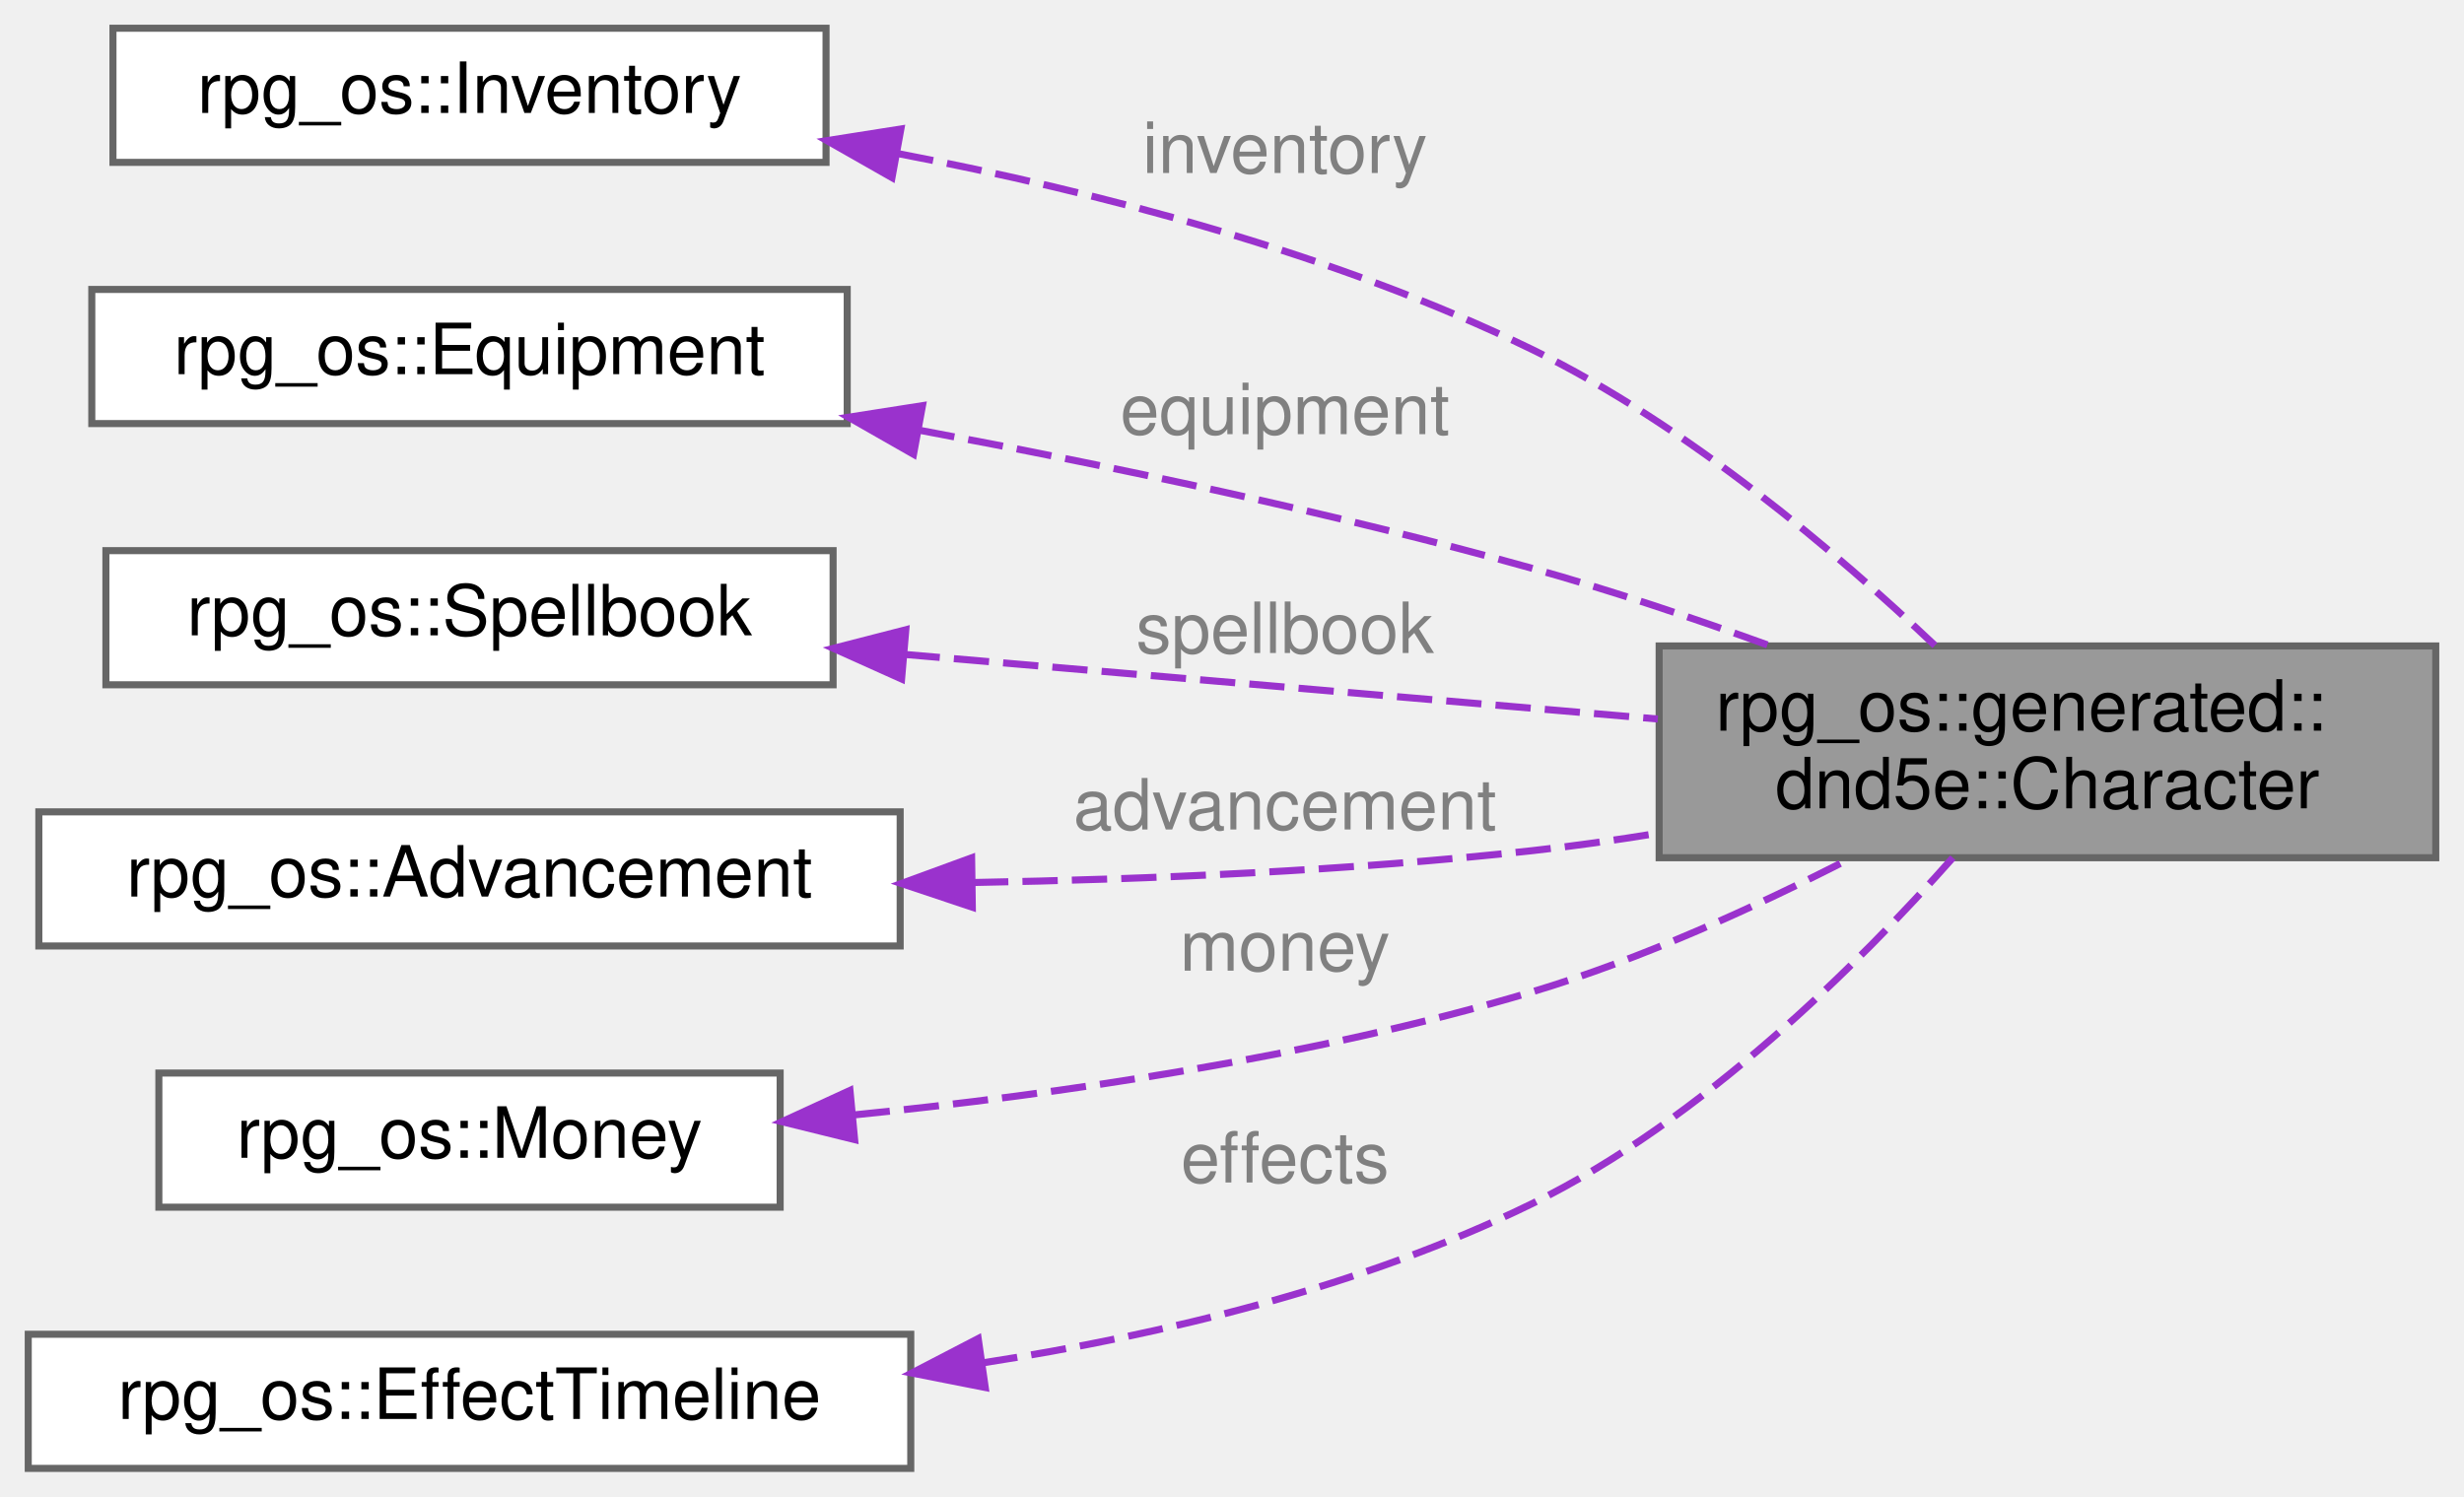
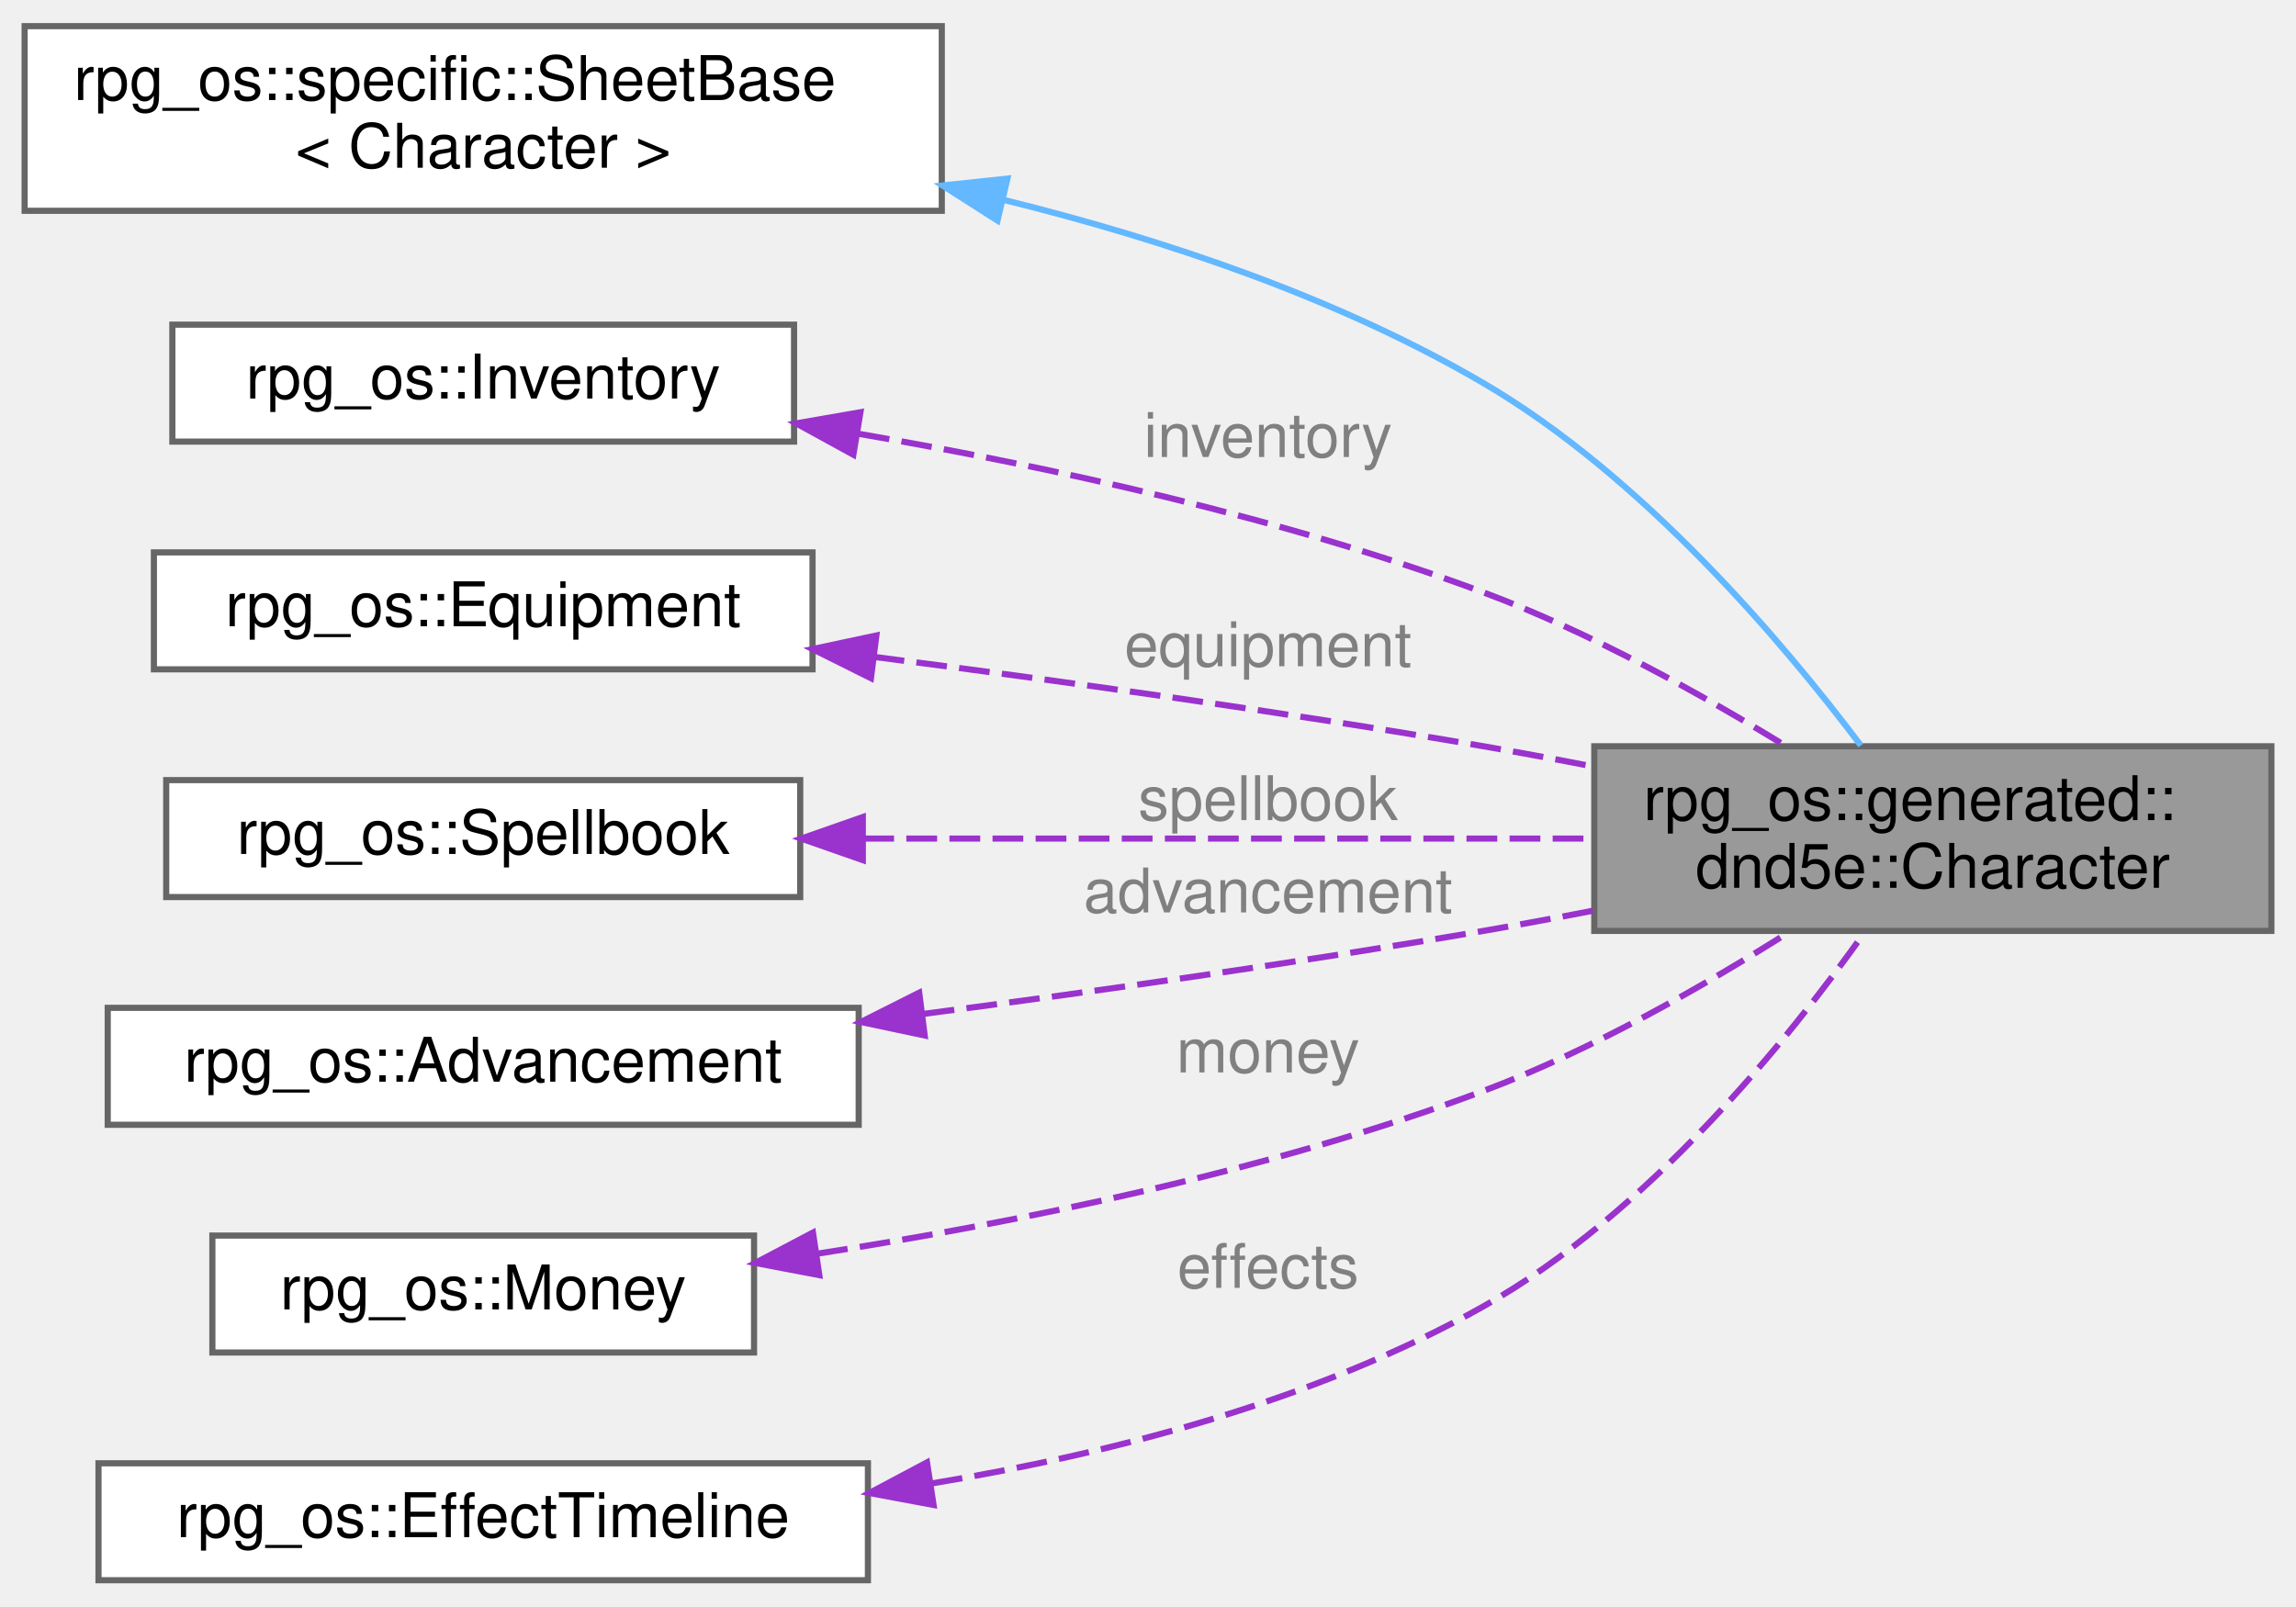
- <svg xmlns="http://www.w3.org/2000/svg" xmlns:xlink="http://www.w3.org/1999/xlink" width="349pt" height="212pt" viewBox="0.00 0.00 349.00 212.00">
-   <g id="graph0" class="graph" transform="scale(1 1) rotate(0) translate(4 208)">
+ <svg xmlns="http://www.w3.org/2000/svg" xmlns:xlink="http://www.w3.org/1999/xlink" width="373pt" height="261pt" viewBox="0.00 0.00 373.00 260.50">
+   <g id="graph0" class="graph" transform="scale(1 1) rotate(0) translate(4 256.5)">
    <g id="Node000001" class="node">
      <g id="a_Node000001">
        <a xlink:title=" ">
-           <polygon fill="#999999" stroke="#666666" points="341,-116.5 231,-116.5 231,-86.5 341,-86.5 341,-116.5" />
-           <text text-anchor="start" x="239" y="-104.5" font-family="Helvetica,sans-Serif" font-size="10.00">rpg_os::generated::</text>
-           <text text-anchor="middle" x="286" y="-93.5" font-family="Helvetica,sans-Serif" font-size="10.00">dnd5e::Character</text>
+           <polygon fill="#999999" stroke="#666666" points="365,-135.5 255,-135.5 255,-105.5 365,-105.5 365,-135.5" />
+           <text text-anchor="start" x="263" y="-123.5" font-family="Helvetica,sans-Serif" font-size="10.00">rpg_os::generated::</text>
+           <text text-anchor="middle" x="310" y="-112.5" font-family="Helvetica,sans-Serif" font-size="10.00">dnd5e::Character</text>
        </a>
      </g>
    </g>
    <g id="Node000002" class="node">
      <g id="a_Node000002">
-         <a xlink:href="classrpg__os_1_1Inventory.html" target="_top" xlink:title="An inventory of owned item stacks, which may nest (containers).">
-           <polygon fill="white" stroke="#666666" points="113,-204 12,-204 12,-185 113,-185 113,-204" />
-           <text text-anchor="middle" x="62.5" y="-192" font-family="Helvetica,sans-Serif" font-size="10.00">rpg_os::Inventory</text>
+         <a xlink:href="classrpg__os_1_1specific_1_1SheetBase.html" target="_top" xlink:title=" ">
+           <polygon fill="white" stroke="#666666" points="149,-252.5 0,-252.5 0,-222.5 149,-222.5 149,-252.5" />
+           <text text-anchor="start" x="8" y="-240.5" font-family="Helvetica,sans-Serif" font-size="10.00">rpg_os::specific::SheetBase</text>
+           <text text-anchor="middle" x="74.5" y="-229.5" font-family="Helvetica,sans-Serif" font-size="10.00">&lt; Character &gt;</text>
        </a>
      </g>
    </g>
    <g id="edge1_Node000001_Node000002" class="edge">
      <g id="a_edge1_Node000001_Node000002">
        <a xlink:title=" ">
-           <path fill="none" stroke="#9a32cd" stroke-dasharray="5,2" d="M123.26,-186.23C151.46,-180.82 184.99,-172.13 213,-158.5 234.93,-147.82 256.37,-129.55 270.06,-116.57" />
-           <polygon fill="#9a32cd" stroke="#9a32cd" points="122.34,-182.84 113.13,-188.08 123.6,-189.73 122.34,-182.84" />
+           <path fill="none" stroke="#63b8ff" d="M159.03,-224.28C185.18,-217.83 213.35,-208.34 237,-194.5 262.83,-179.38 285.6,-152.49 298.31,-135.63" />
+           <polygon fill="#63b8ff" stroke="#63b8ff" points="158.05,-220.91 149.12,-226.61 159.66,-227.73 158.05,-220.91" />
        </a>
      </g>
-       <text text-anchor="middle" x="178" y="-183.5" font-family="Helvetica,sans-Serif" font-size="10.00" fill="grey"> inventory</text>
    </g>
    <g id="Node000003" class="node">
      <g id="a_Node000003">
-         <a xlink:href="classrpg__os_1_1Equipment.html" target="_top" xlink:title=" ">
-           <polygon fill="white" stroke="#666666" points="116,-167 9,-167 9,-148 116,-148 116,-167" />
-           <text text-anchor="middle" x="62.5" y="-155" font-family="Helvetica,sans-Serif" font-size="10.00">rpg_os::Equipment</text>
+         <a xlink:href="classrpg__os_1_1Inventory.html" target="_top" xlink:title="An inventory of owned item stacks, which may nest (containers).">
+           <polygon fill="white" stroke="#666666" points="125,-204 24,-204 24,-185 125,-185 125,-204" />
+           <text text-anchor="middle" x="74.5" y="-192" font-family="Helvetica,sans-Serif" font-size="10.00">rpg_os::Inventory</text>
        </a>
      </g>
    </g>
    <g id="edge2_Node000001_Node000003" class="edge">
      <g id="a_edge2_Node000001_Node000003">
        <a xlink:title=" ">
-           <path fill="none" stroke="#9a32cd" stroke-dasharray="5,2" d="M126.26,-147.05C153.18,-142.02 184.85,-135.36 213,-127.5 224.01,-124.43 235.75,-120.48 246.48,-116.6" />
-           <polygon fill="#9a32cd" stroke="#9a32cd" points="125.39,-143.65 116.19,-148.9 126.66,-150.54 125.39,-143.65" />
+           <path fill="none" stroke="#9a32cd" stroke-dasharray="5,2" d="M135.55,-186.26C166.48,-180.92 204.44,-172.65 237,-160.5 254.28,-154.05 272.43,-143.94 286.18,-135.5" />
+           <polygon fill="#9a32cd" stroke="#9a32cd" points="134.63,-182.87 125.35,-187.96 135.78,-189.77 134.63,-182.87" />
        </a>
      </g>
-       <text text-anchor="middle" x="178" y="-146.5" font-family="Helvetica,sans-Serif" font-size="10.00" fill="grey"> equipment</text>
+       <text text-anchor="middle" x="202" y="-182.5" font-family="Helvetica,sans-Serif" font-size="10.00" fill="grey"> inventory</text>
    </g>
    <g id="Node000004" class="node">
      <g id="a_Node000004">
-         <a xlink:href="classrpg__os_1_1Spellbook.html" target="_top" xlink:title=" ">
-           <polygon fill="white" stroke="#666666" points="114,-130 11,-130 11,-111 114,-111 114,-130" />
-           <text text-anchor="middle" x="62.5" y="-118" font-family="Helvetica,sans-Serif" font-size="10.00">rpg_os::Spellbook</text>
+         <a xlink:href="classrpg__os_1_1Equipment.html" target="_top" xlink:title=" ">
+           <polygon fill="white" stroke="#666666" points="128,-167 21,-167 21,-148 128,-148 128,-167" />
+           <text text-anchor="middle" x="74.5" y="-155" font-family="Helvetica,sans-Serif" font-size="10.00">rpg_os::Equipment</text>
        </a>
      </g>
    </g>
    <g id="edge3_Node000001_Node000004" class="edge">
      <g id="a_edge3_Node000001_Node000004">
        <a xlink:title=" ">
-           <path fill="none" stroke="#9a32cd" stroke-dasharray="5,2" d="M124.13,-115.3C157.48,-112.44 198.53,-108.92 230.81,-106.15" />
-           <polygon fill="#9a32cd" stroke="#9a32cd" points="123.7,-111.82 114.04,-116.16 124.3,-118.8 123.7,-111.82" />
+           <path fill="none" stroke="#9a32cd" stroke-dasharray="5,2" d="M137.93,-150.03C167.96,-146.17 204.43,-141.1 237,-135.5 242.79,-134.5 248.82,-133.38 254.82,-132.21" />
+           <polygon fill="#9a32cd" stroke="#9a32cd" points="137.49,-146.56 128.01,-151.29 138.37,-153.5 137.49,-146.56" />
        </a>
      </g>
-       <text text-anchor="middle" x="178" y="-115.5" font-family="Helvetica,sans-Serif" font-size="10.00" fill="grey"> spellbook</text>
+       <text text-anchor="middle" x="202" y="-148.5" font-family="Helvetica,sans-Serif" font-size="10.00" fill="grey"> equipment</text>
    </g>
    <g id="Node000005" class="node">
      <g id="a_Node000005">
-         <a xlink:href="classrpg__os_1_1Advancement.html" target="_top" xlink:title=" ">
-           <polygon fill="white" stroke="#666666" points="123.5,-93 1.5,-93 1.5,-74 123.5,-74 123.5,-93" />
-           <text text-anchor="middle" x="62.5" y="-81" font-family="Helvetica,sans-Serif" font-size="10.00">rpg_os::Advancement</text>
+         <a xlink:href="classrpg__os_1_1Spellbook.html" target="_top" xlink:title=" ">
+           <polygon fill="white" stroke="#666666" points="126,-130 23,-130 23,-111 126,-111 126,-130" />
+           <text text-anchor="middle" x="74.5" y="-118" font-family="Helvetica,sans-Serif" font-size="10.00">rpg_os::Spellbook</text>
        </a>
      </g>
    </g>
    <g id="edge4_Node000001_Node000005" class="edge">
      <g id="a_edge4_Node000001_Node000005">
        <a xlink:title=" ">
-           <path fill="none" stroke="#9a32cd" stroke-dasharray="5,2" d="M133.82,-82.99C158.87,-83.44 187.25,-84.67 213,-87.5 218.82,-88.14 224.88,-89 230.89,-89.98" />
-           <polygon fill="#9a32cd" stroke="#9a32cd" points="133.72,-79.49 123.67,-82.85 133.62,-86.49 133.72,-79.49" />
+           <path fill="none" stroke="#9a32cd" stroke-dasharray="5,2" d="M136.24,-120.5C172.94,-120.5 219.31,-120.5 254.77,-120.5" />
+           <polygon fill="#9a32cd" stroke="#9a32cd" points="136.17,-117 126.17,-120.5 136.17,-124 136.17,-117" />
        </a>
      </g>
-       <text text-anchor="middle" x="178" y="-90.5" font-family="Helvetica,sans-Serif" font-size="10.00" fill="grey"> advancement</text>
+       <text text-anchor="middle" x="202" y="-123.5" font-family="Helvetica,sans-Serif" font-size="10.00" fill="grey"> spellbook</text>
    </g>
    <g id="Node000006" class="node">
      <g id="a_Node000006">
-         <a xlink:href="classrpg__os_1_1Money.html" target="_top" xlink:title=" ">
-           <polygon fill="white" stroke="#666666" points="106.5,-56 18.5,-56 18.5,-37 106.5,-37 106.5,-56" />
-           <text text-anchor="middle" x="62.5" y="-44" font-family="Helvetica,sans-Serif" font-size="10.00">rpg_os::Money</text>
+         <a xlink:href="classrpg__os_1_1Advancement.html" target="_top" xlink:title=" ">
+           <polygon fill="white" stroke="#666666" points="135.5,-93 13.5,-93 13.5,-74 135.5,-74 135.5,-93" />
+           <text text-anchor="middle" x="74.5" y="-81" font-family="Helvetica,sans-Serif" font-size="10.00">rpg_os::Advancement</text>
        </a>
      </g>
    </g>
    <g id="edge5_Node000001_Node000006" class="edge">
      <g id="a_edge5_Node000001_Node000006">
        <a xlink:title=" ">
-           <path fill="none" stroke="#9a32cd" stroke-dasharray="5,2" d="M117.06,-50.08C145.93,-52.99 181.91,-58.21 213,-67.5 228.5,-72.13 244.87,-79.63 258.08,-86.41" />
-           <polygon fill="#9a32cd" stroke="#9a32cd" points="117.05,-46.57 106.76,-49.11 116.39,-53.54 117.05,-46.57" />
+           <path fill="none" stroke="#9a32cd" stroke-dasharray="5,2" d="M146.07,-92.02C174.4,-95.73 207.32,-100.39 237,-105.5 242.79,-106.5 248.82,-107.62 254.82,-108.79" />
+           <polygon fill="#9a32cd" stroke="#9a32cd" points="146.22,-88.51 135.86,-90.7 145.33,-95.46 146.22,-88.51" />
        </a>
      </g>
-       <text text-anchor="middle" x="178" y="-70.5" font-family="Helvetica,sans-Serif" font-size="10.00" fill="grey"> money</text>
+       <text text-anchor="middle" x="202" y="-108.5" font-family="Helvetica,sans-Serif" font-size="10.00" fill="grey"> advancement</text>
    </g>
    <g id="Node000007" class="node">
      <g id="a_Node000007">
-         <a xlink:href="classrpg__os_1_1EffectTimeline.html" target="_top" xlink:title=" ">
-           <polygon fill="white" stroke="#666666" points="125,-19 0,-19 0,0 125,0 125,-19" />
-           <text text-anchor="middle" x="62.5" y="-7" font-family="Helvetica,sans-Serif" font-size="10.00">rpg_os::EffectTimeline</text>
+         <a xlink:href="classrpg__os_1_1Money.html" target="_top" xlink:title=" ">
+           <polygon fill="white" stroke="#666666" points="118.5,-56 30.5,-56 30.5,-37 118.5,-37 118.5,-56" />
+           <text text-anchor="middle" x="74.5" y="-44" font-family="Helvetica,sans-Serif" font-size="10.00">rpg_os::Money</text>
        </a>
      </g>
    </g>
    <g id="edge6_Node000001_Node000007" class="edge">
      <g id="a_edge6_Node000001_Node000007">
        <a xlink:title=" ">
-           <path fill="none" stroke="#9a32cd" stroke-dasharray="5,2" d="M135.15,-14.94C160.69,-18.91 189.03,-25.75 213,-37.5 237.18,-49.35 259.42,-71.61 272.6,-86.5" />
-           <polygon fill="#9a32cd" stroke="#9a32cd" points="135.55,-11.46 125.15,-13.51 134.55,-18.39 135.55,-11.46" />
+           <path fill="none" stroke="#9a32cd" stroke-dasharray="5,2" d="M128.76,-53.05C160.83,-58.05 202.07,-66.37 237,-79.5 254.64,-86.13 273.08,-96.71 286.88,-105.46" />
+           <polygon fill="#9a32cd" stroke="#9a32cd" points="129.1,-49.57 118.69,-51.55 128.07,-56.49 129.1,-49.57" />
        </a>
      </g>
-       <text text-anchor="middle" x="178" y="-40.5" font-family="Helvetica,sans-Serif" font-size="10.00" fill="grey"> effects</text>
+       <text text-anchor="middle" x="202" y="-82.5" font-family="Helvetica,sans-Serif" font-size="10.00" fill="grey"> money</text>
+     </g>
+     <g id="Node000008" class="node">
+       <g id="a_Node000008">
+         <a xlink:href="classrpg__os_1_1EffectTimeline.html" target="_top" xlink:title=" ">
+           <polygon fill="white" stroke="#666666" points="137,-19 12,-19 12,0 137,0 137,-19" />
+           <text text-anchor="middle" x="74.5" y="-7" font-family="Helvetica,sans-Serif" font-size="10.00">rpg_os::EffectTimeline</text>
+         </a>
+       </g>
+     </g>
+     <g id="edge7_Node000001_Node000008" class="edge">
+       <g id="a_edge7_Node000001_Node000008">
+         <a xlink:title=" ">
+           <path fill="none" stroke="#9a32cd" stroke-dasharray="5,2" d="M147.4,-15.73C176.62,-20.58 209.83,-29.2 237,-44.5 263.76,-59.57 286.57,-87.87 298.98,-105.36" />
+           <polygon fill="#9a32cd" stroke="#9a32cd" points="147.66,-12.23 137.24,-14.17 146.6,-19.15 147.66,-12.23" />
+         </a>
+       </g>
+       <text text-anchor="middle" x="202" y="-47.5" font-family="Helvetica,sans-Serif" font-size="10.00" fill="grey"> effects</text>
    </g>
  </g>
</svg>
